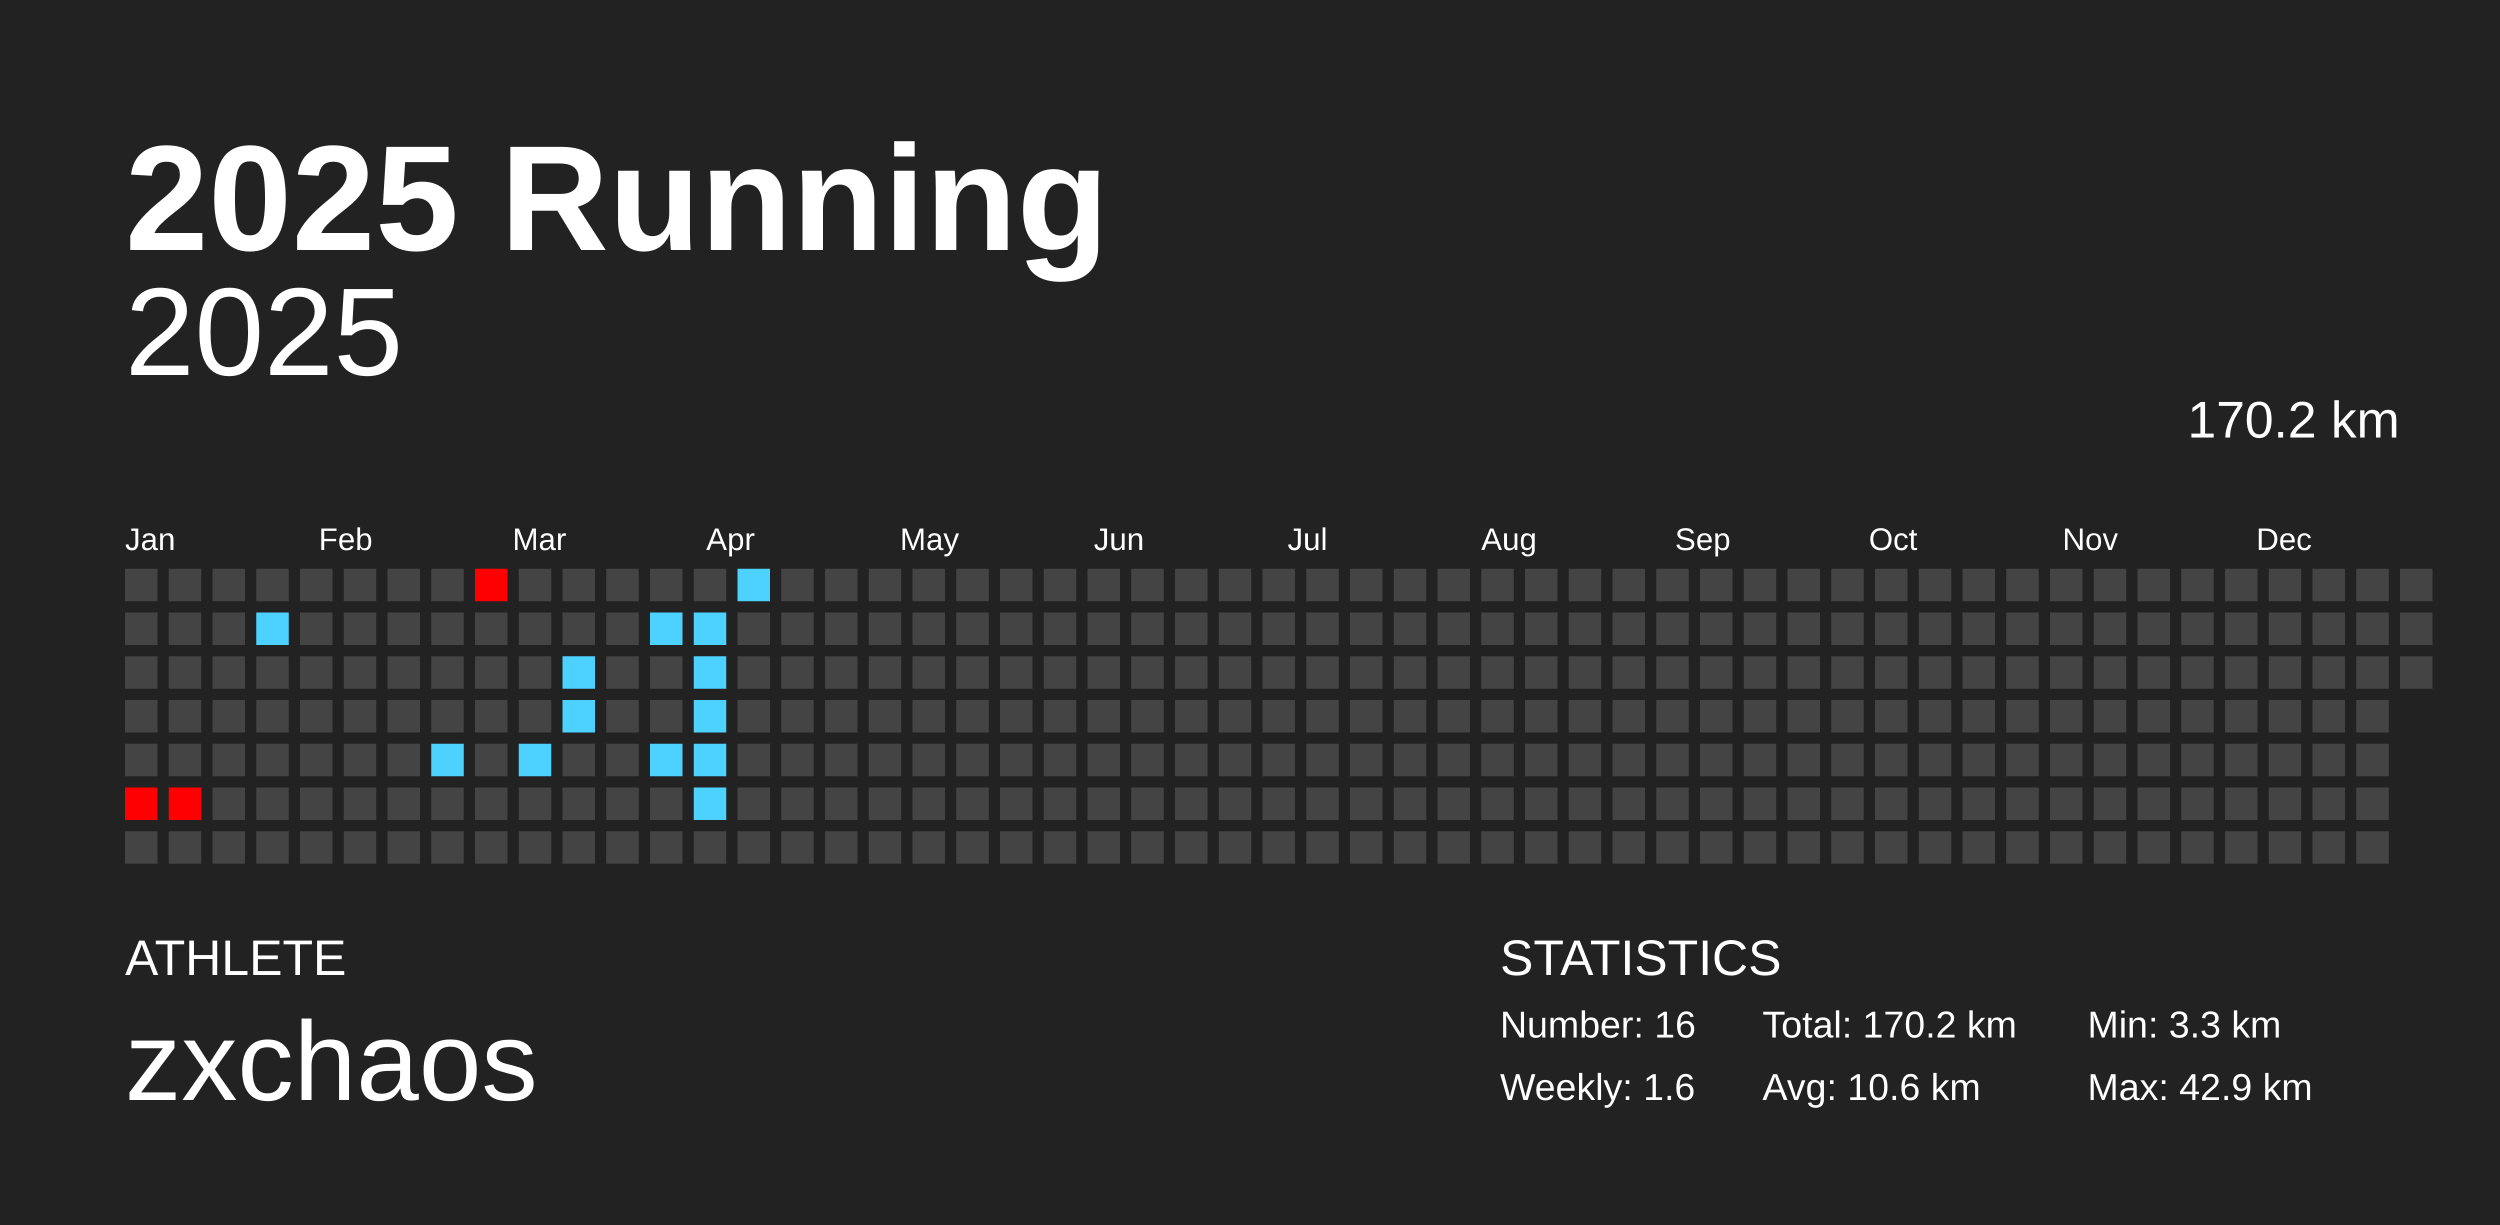
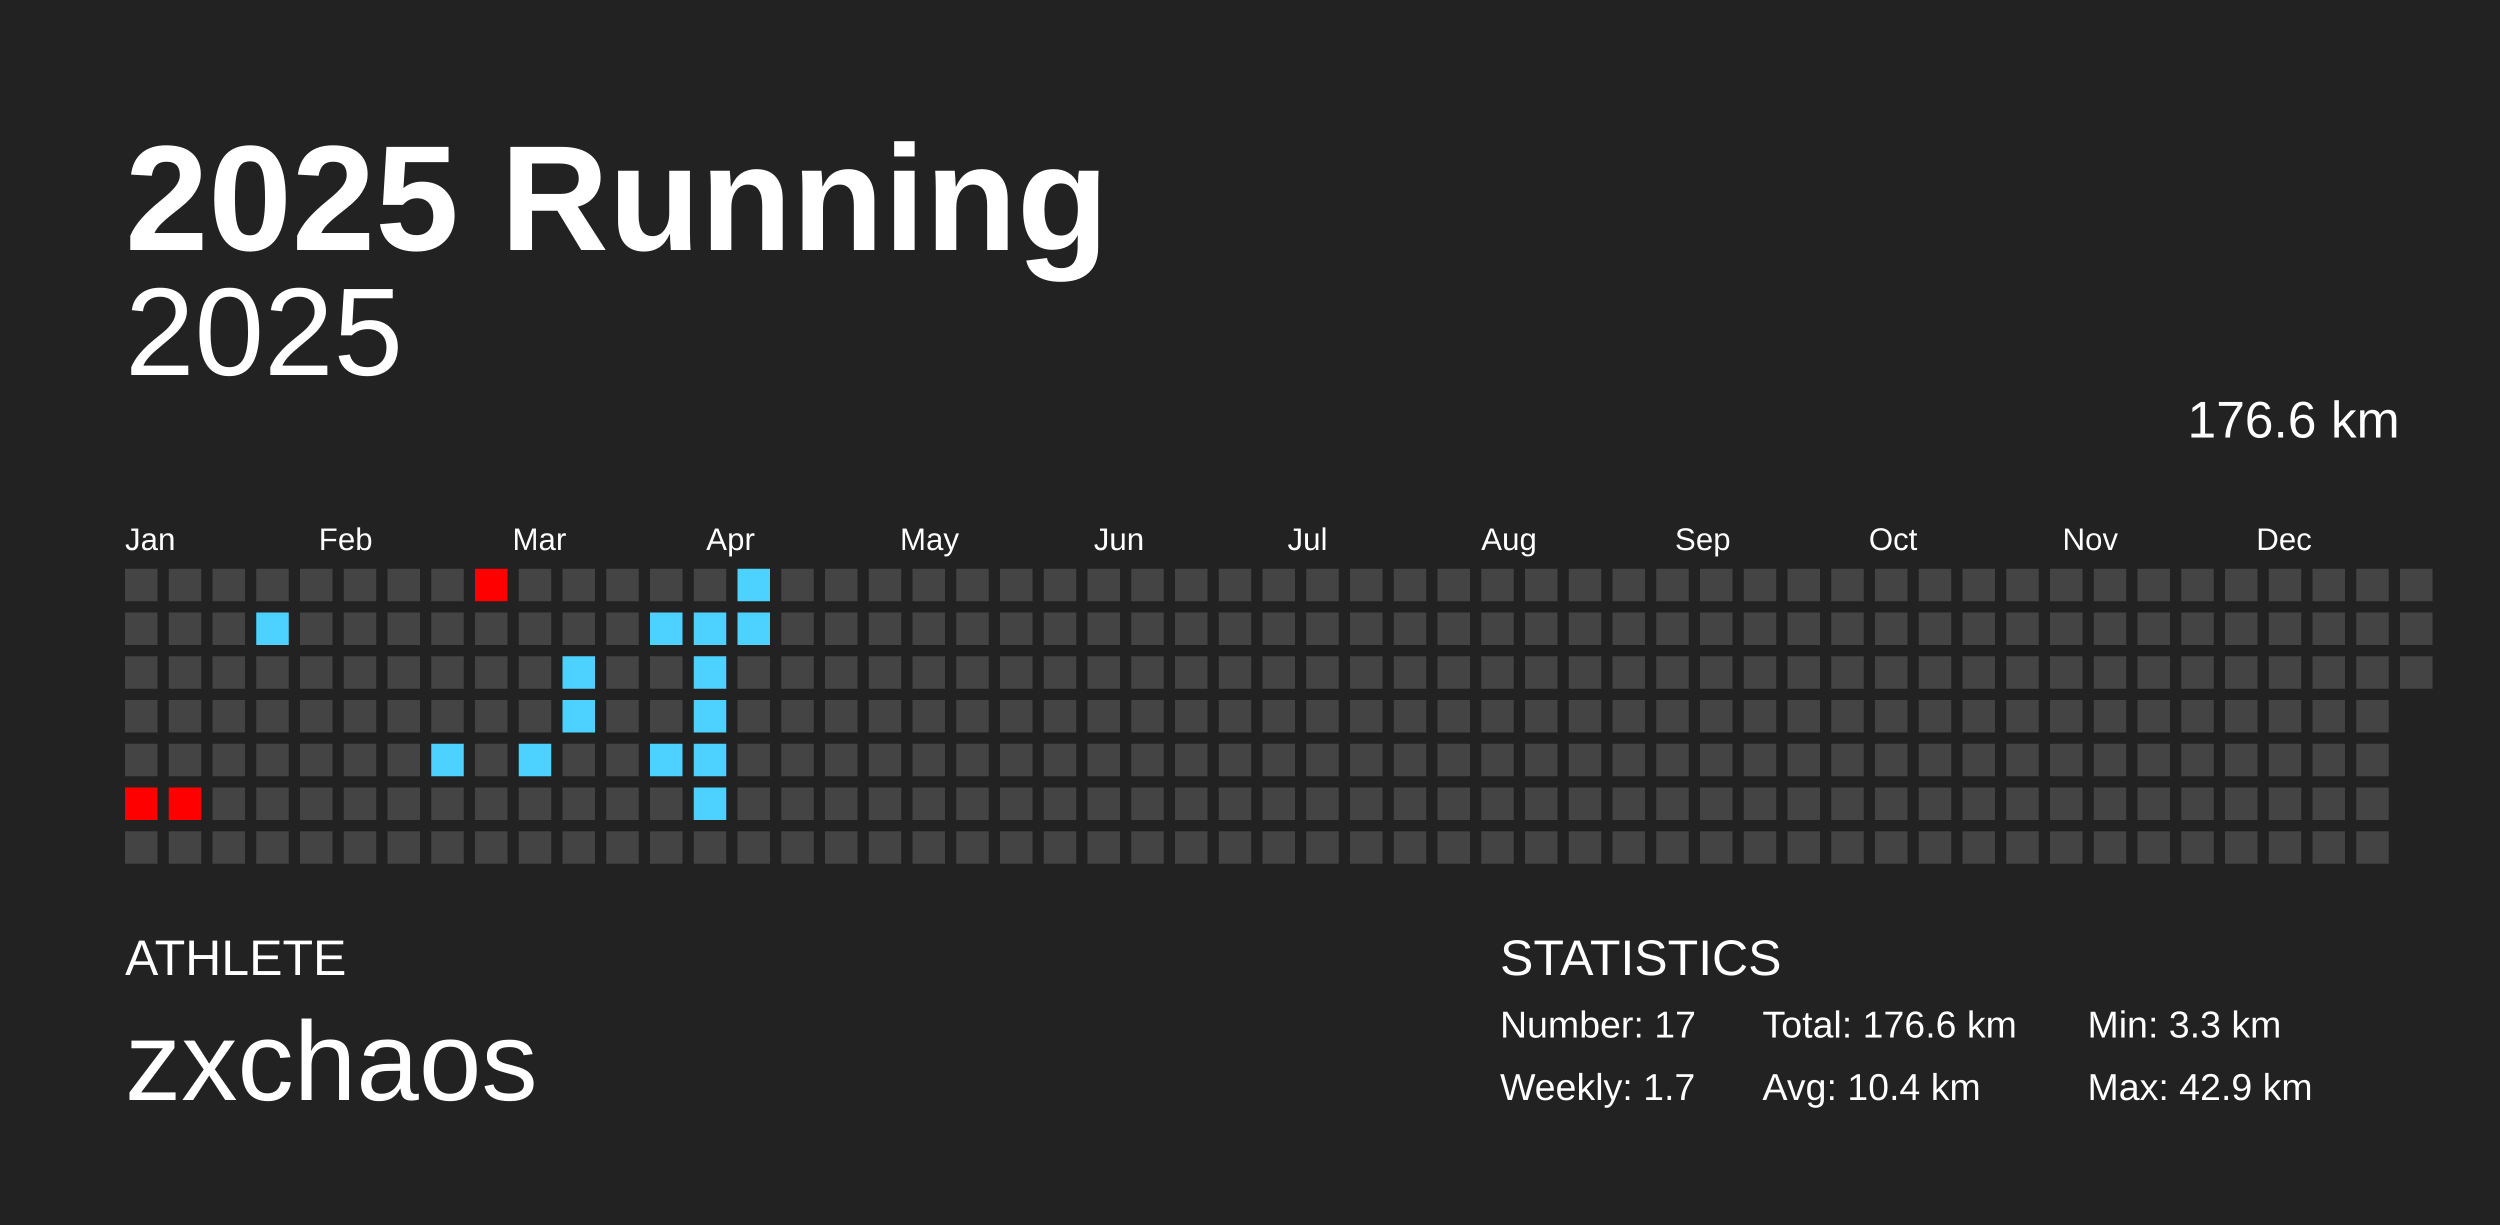
<svg xmlns="http://www.w3.org/2000/svg" baseProfile="full" height="98mm" version="1.1" viewBox="0,0,200,98" width="200mm">
  <defs />
  <rect fill="#222222" height="98" width="200" x="0" y="0" />
  <text fill="#FFFFFF" style="font-size:12px; font-family:Arial; font-weight:bold;" x="10" y="20">2025 Running</text>
  <text fill="#FFFFFF" style="font-size:4px; font-family:Arial" x="10" y="78">ATHLETE</text>
  <text fill="#FFFFFF" style="font-size:9px; font-family:Arial" x="10" y="88">zxchaos</text>
  <text fill="#FFFFFF" style="font-size:4px; font-family:Arial" x="120" y="78">STATISTICS</text>
-   <text fill="#FFFFFF" style="font-size:3px; font-family:Arial" x="120" y="83">Number: 16</text>
-   <text fill="#FFFFFF" style="font-size:3px; font-family:Arial" x="120" y="88">Weekly: 1.6</text>
-   <text fill="#FFFFFF" style="font-size:3px; font-family:Arial" x="141" y="83">Total: 170.2 km</text>
-   <text fill="#FFFFFF" style="font-size:3px; font-family:Arial" x="141" y="88">Avg: 10.6 km</text>
+   <text fill="#FFFFFF" style="font-size:3px; font-family:Arial" x="120" y="83">Number: 17</text>
+   <text fill="#FFFFFF" style="font-size:3px; font-family:Arial" x="120" y="88">Weekly: 1.7</text>
+   <text fill="#FFFFFF" style="font-size:3px; font-family:Arial" x="141" y="83">Total: 176.6 km</text>
+   <text fill="#FFFFFF" style="font-size:3px; font-family:Arial" x="141" y="88">Avg: 10.4 km</text>
  <text fill="#FFFFFF" style="font-size:3px; font-family:Arial" x="167" y="83">Min: 3.3 km</text>
  <text fill="#FFFFFF" style="font-size:3px; font-family:Arial" x="167" y="88">Max: 42.9 km</text>
  <text alignment-baseline="hanging" fill="#FFFFFF" style="font-size:10.0px; font-family:Arial;" x="10" y="30">2025</text>
-   <text alignment-baseline="hanging" fill="#FFFFFF" style="font-size:4.125px; font-family:Arial;" x="175" y="35">170.2 km</text>
+   <text alignment-baseline="hanging" fill="#FFFFFF" style="font-size:4.125px; font-family:Arial;" x="175" y="35">176.6 km</text>
  <text fill="#FFFFFF" style="font-size:2.5px; font-family:Arial" x="10.0" y="44">Jan</text>
  <text fill="#FFFFFF" style="font-size:2.5px; font-family:Arial" x="25.5" y="44">Feb</text>
  <text fill="#FFFFFF" style="font-size:2.5px; font-family:Arial" x="41.0" y="44">Mar</text>
  <text fill="#FFFFFF" style="font-size:2.5px; font-family:Arial" x="56.5" y="44">Apr</text>
  <text fill="#FFFFFF" style="font-size:2.5px; font-family:Arial" x="72.0" y="44">May</text>
  <text fill="#FFFFFF" style="font-size:2.5px; font-family:Arial" x="87.5" y="44">Jun</text>
  <text fill="#FFFFFF" style="font-size:2.5px; font-family:Arial" x="103.0" y="44">Jul</text>
  <text fill="#FFFFFF" style="font-size:2.5px; font-family:Arial" x="118.5" y="44">Aug</text>
  <text fill="#FFFFFF" style="font-size:2.5px; font-family:Arial" x="134.0" y="44">Sep</text>
  <text fill="#FFFFFF" style="font-size:2.5px; font-family:Arial" x="149.5" y="44">Oct</text>
  <text fill="#FFFFFF" style="font-size:2.5px; font-family:Arial" x="165.0" y="44">Nov</text>
  <text fill="#FFFFFF" style="font-size:2.5px; font-family:Arial" x="180.5" y="44">Dec</text>
  <rect fill="#444444" height="2.6" width="2.6" x="10.0" y="45.5" />
  <rect fill="#444444" height="2.6" width="2.6" x="10.0" y="49.0" />
  <rect fill="#444444" height="2.6" width="2.6" x="10.0" y="52.5" />
  <rect fill="#444444" height="2.6" width="2.6" x="10.0" y="56.0" />
  <rect fill="#444444" height="2.6" width="2.6" x="10.0" y="59.5" />
  <rect fill="red" height="2.6" width="2.6" x="10.0" y="63.0" />
  <rect fill="#444444" height="2.6" width="2.6" x="10.0" y="66.5" />
  <rect fill="#444444" height="2.6" width="2.6" x="13.5" y="45.5" />
  <rect fill="#444444" height="2.6" width="2.6" x="13.5" y="49.0" />
  <rect fill="#444444" height="2.6" width="2.6" x="13.5" y="52.5" />
  <rect fill="#444444" height="2.6" width="2.6" x="13.5" y="56.0" />
  <rect fill="#444444" height="2.6" width="2.6" x="13.5" y="59.5" />
  <rect fill="red" height="2.6" width="2.6" x="13.5" y="63.0" />
  <rect fill="#444444" height="2.6" width="2.6" x="13.5" y="66.5" />
  <rect fill="#444444" height="2.6" width="2.6" x="17.0" y="45.5" />
  <rect fill="#444444" height="2.6" width="2.6" x="17.0" y="49.0" />
  <rect fill="#444444" height="2.6" width="2.6" x="17.0" y="52.5" />
  <rect fill="#444444" height="2.6" width="2.6" x="17.0" y="56.0" />
  <rect fill="#444444" height="2.6" width="2.6" x="17.0" y="59.5" />
  <rect fill="#444444" height="2.6" width="2.6" x="17.0" y="63.0" />
  <rect fill="#444444" height="2.6" width="2.6" x="17.0" y="66.5" />
  <rect fill="#444444" height="2.6" width="2.6" x="20.5" y="45.5" />
  <rect fill="#4dd2ff" height="2.6" width="2.6" x="20.5" y="49.0" />
  <rect fill="#444444" height="2.6" width="2.6" x="20.5" y="52.5" />
  <rect fill="#444444" height="2.6" width="2.6" x="20.5" y="56.0" />
  <rect fill="#444444" height="2.6" width="2.6" x="20.5" y="59.5" />
  <rect fill="#444444" height="2.6" width="2.6" x="20.5" y="63.0" />
  <rect fill="#444444" height="2.6" width="2.6" x="20.5" y="66.5" />
  <rect fill="#444444" height="2.6" width="2.6" x="24.0" y="45.5" />
  <rect fill="#444444" height="2.6" width="2.6" x="24.0" y="49.0" />
  <rect fill="#444444" height="2.6" width="2.6" x="24.0" y="52.5" />
  <rect fill="#444444" height="2.6" width="2.6" x="24.0" y="56.0" />
  <rect fill="#444444" height="2.6" width="2.6" x="24.0" y="59.5" />
  <rect fill="#444444" height="2.6" width="2.6" x="24.0" y="63.0" />
  <rect fill="#444444" height="2.6" width="2.6" x="24.0" y="66.5" />
  <rect fill="#444444" height="2.6" width="2.6" x="27.5" y="45.5" />
  <rect fill="#444444" height="2.6" width="2.6" x="27.5" y="49.0" />
  <rect fill="#444444" height="2.6" width="2.6" x="27.5" y="52.5" />
  <rect fill="#444444" height="2.6" width="2.6" x="27.5" y="56.0" />
  <rect fill="#444444" height="2.6" width="2.6" x="27.5" y="59.5" />
  <rect fill="#444444" height="2.6" width="2.6" x="27.5" y="63.0" />
  <rect fill="#444444" height="2.6" width="2.6" x="27.5" y="66.5" />
  <rect fill="#444444" height="2.6" width="2.6" x="31.0" y="45.5" />
  <rect fill="#444444" height="2.6" width="2.6" x="31.0" y="49.0" />
  <rect fill="#444444" height="2.6" width="2.6" x="31.0" y="52.5" />
  <rect fill="#444444" height="2.6" width="2.6" x="31.0" y="56.0" />
  <rect fill="#444444" height="2.6" width="2.6" x="31.0" y="59.5" />
  <rect fill="#444444" height="2.6" width="2.6" x="31.0" y="63.0" />
  <rect fill="#444444" height="2.6" width="2.6" x="31.0" y="66.5" />
  <rect fill="#444444" height="2.6" width="2.6" x="34.5" y="45.5" />
  <rect fill="#444444" height="2.6" width="2.6" x="34.5" y="49.0" />
  <rect fill="#444444" height="2.6" width="2.6" x="34.5" y="52.5" />
  <rect fill="#444444" height="2.6" width="2.6" x="34.5" y="56.0" />
  <rect fill="#4dd2ff" height="2.6" width="2.6" x="34.5" y="59.5" />
  <rect fill="#444444" height="2.6" width="2.6" x="34.5" y="63.0" />
  <rect fill="#444444" height="2.6" width="2.6" x="34.5" y="66.5" />
  <rect fill="red" height="2.6" width="2.6" x="38.0" y="45.5" />
  <rect fill="#444444" height="2.6" width="2.6" x="38.0" y="49.0" />
  <rect fill="#444444" height="2.6" width="2.6" x="38.0" y="52.5" />
  <rect fill="#444444" height="2.6" width="2.6" x="38.0" y="56.0" />
  <rect fill="#444444" height="2.6" width="2.6" x="38.0" y="59.5" />
  <rect fill="#444444" height="2.6" width="2.6" x="38.0" y="63.0" />
  <rect fill="#444444" height="2.6" width="2.6" x="38.0" y="66.5" />
  <rect fill="#444444" height="2.6" width="2.6" x="41.5" y="45.5" />
  <rect fill="#444444" height="2.6" width="2.6" x="41.5" y="49.0" />
  <rect fill="#444444" height="2.6" width="2.6" x="41.5" y="52.5" />
  <rect fill="#444444" height="2.6" width="2.6" x="41.5" y="56.0" />
  <rect fill="#4dd2ff" height="2.6" width="2.6" x="41.5" y="59.5" />
  <rect fill="#444444" height="2.6" width="2.6" x="41.5" y="63.0" />
  <rect fill="#444444" height="2.6" width="2.6" x="41.5" y="66.5" />
  <rect fill="#444444" height="2.6" width="2.6" x="45.0" y="45.5" />
  <rect fill="#444444" height="2.6" width="2.6" x="45.0" y="49.0" />
  <rect fill="#4dd2ff" height="2.6" width="2.6" x="45.0" y="52.5" />
  <rect fill="#4dd2ff" height="2.6" width="2.6" x="45.0" y="56.0" />
  <rect fill="#444444" height="2.6" width="2.6" x="45.0" y="59.5" />
  <rect fill="#444444" height="2.6" width="2.6" x="45.0" y="63.0" />
  <rect fill="#444444" height="2.6" width="2.6" x="45.0" y="66.5" />
  <rect fill="#444444" height="2.6" width="2.6" x="48.5" y="45.5" />
  <rect fill="#444444" height="2.6" width="2.6" x="48.5" y="49.0" />
  <rect fill="#444444" height="2.6" width="2.6" x="48.5" y="52.5" />
  <rect fill="#444444" height="2.6" width="2.6" x="48.5" y="56.0" />
  <rect fill="#444444" height="2.6" width="2.6" x="48.5" y="59.5" />
  <rect fill="#444444" height="2.6" width="2.6" x="48.5" y="63.0" />
  <rect fill="#444444" height="2.6" width="2.6" x="48.5" y="66.5" />
  <rect fill="#444444" height="2.6" width="2.6" x="52.0" y="45.5" />
  <rect fill="#4dd2ff" height="2.6" width="2.6" x="52.0" y="49.0" />
  <rect fill="#444444" height="2.6" width="2.6" x="52.0" y="52.5" />
  <rect fill="#444444" height="2.6" width="2.6" x="52.0" y="56.0" />
  <rect fill="#4dd2ff" height="2.6" width="2.6" x="52.0" y="59.5" />
  <rect fill="#444444" height="2.6" width="2.6" x="52.0" y="63.0" />
  <rect fill="#444444" height="2.6" width="2.6" x="52.0" y="66.5" />
  <rect fill="#444444" height="2.6" width="2.6" x="55.5" y="45.5" />
  <rect fill="#4dd2ff" height="2.6" width="2.6" x="55.5" y="49.0" />
  <rect fill="#4dd2ff" height="2.6" width="2.6" x="55.5" y="52.5" />
  <rect fill="#4dd2ff" height="2.6" width="2.6" x="55.5" y="56.0" />
  <rect fill="#4dd2ff" height="2.6" width="2.6" x="55.5" y="59.5" />
  <rect fill="#4dd2ff" height="2.6" width="2.6" x="55.5" y="63.0" />
  <rect fill="#444444" height="2.6" width="2.6" x="55.5" y="66.5" />
  <rect fill="#4dd2ff" height="2.6" width="2.6" x="59.0" y="45.5" />
-   <rect fill="#444444" height="2.6" width="2.6" x="59.0" y="49.0" />
+   <rect fill="#4dd2ff" height="2.6" width="2.6" x="59.0" y="49.0" />
  <rect fill="#444444" height="2.6" width="2.6" x="59.0" y="52.5" />
  <rect fill="#444444" height="2.6" width="2.6" x="59.0" y="56.0" />
  <rect fill="#444444" height="2.6" width="2.6" x="59.0" y="59.5" />
  <rect fill="#444444" height="2.6" width="2.6" x="59.0" y="63.0" />
  <rect fill="#444444" height="2.6" width="2.6" x="59.0" y="66.5" />
  <rect fill="#444444" height="2.6" width="2.6" x="62.5" y="45.5" />
  <rect fill="#444444" height="2.6" width="2.6" x="62.5" y="49.0" />
  <rect fill="#444444" height="2.6" width="2.6" x="62.5" y="52.5" />
  <rect fill="#444444" height="2.6" width="2.6" x="62.5" y="56.0" />
  <rect fill="#444444" height="2.6" width="2.6" x="62.5" y="59.5" />
  <rect fill="#444444" height="2.6" width="2.6" x="62.5" y="63.0" />
  <rect fill="#444444" height="2.6" width="2.6" x="62.5" y="66.5" />
  <rect fill="#444444" height="2.6" width="2.6" x="66.0" y="45.5" />
  <rect fill="#444444" height="2.6" width="2.6" x="66.0" y="49.0" />
  <rect fill="#444444" height="2.6" width="2.6" x="66.0" y="52.5" />
  <rect fill="#444444" height="2.6" width="2.6" x="66.0" y="56.0" />
  <rect fill="#444444" height="2.6" width="2.6" x="66.0" y="59.5" />
  <rect fill="#444444" height="2.6" width="2.6" x="66.0" y="63.0" />
  <rect fill="#444444" height="2.6" width="2.6" x="66.0" y="66.5" />
  <rect fill="#444444" height="2.6" width="2.6" x="69.5" y="45.5" />
  <rect fill="#444444" height="2.6" width="2.6" x="69.5" y="49.0" />
  <rect fill="#444444" height="2.6" width="2.6" x="69.5" y="52.5" />
  <rect fill="#444444" height="2.6" width="2.6" x="69.5" y="56.0" />
  <rect fill="#444444" height="2.6" width="2.6" x="69.5" y="59.5" />
  <rect fill="#444444" height="2.6" width="2.6" x="69.5" y="63.0" />
  <rect fill="#444444" height="2.6" width="2.6" x="69.5" y="66.5" />
  <rect fill="#444444" height="2.6" width="2.6" x="73.0" y="45.5" />
  <rect fill="#444444" height="2.6" width="2.6" x="73.0" y="49.0" />
  <rect fill="#444444" height="2.6" width="2.6" x="73.0" y="52.5" />
  <rect fill="#444444" height="2.6" width="2.6" x="73.0" y="56.0" />
  <rect fill="#444444" height="2.6" width="2.6" x="73.0" y="59.5" />
  <rect fill="#444444" height="2.6" width="2.6" x="73.0" y="63.0" />
  <rect fill="#444444" height="2.6" width="2.6" x="73.0" y="66.5" />
  <rect fill="#444444" height="2.6" width="2.6" x="76.5" y="45.5" />
  <rect fill="#444444" height="2.6" width="2.6" x="76.5" y="49.0" />
  <rect fill="#444444" height="2.6" width="2.6" x="76.5" y="52.5" />
  <rect fill="#444444" height="2.6" width="2.6" x="76.5" y="56.0" />
  <rect fill="#444444" height="2.6" width="2.6" x="76.5" y="59.5" />
  <rect fill="#444444" height="2.6" width="2.6" x="76.5" y="63.0" />
  <rect fill="#444444" height="2.6" width="2.6" x="76.5" y="66.5" />
  <rect fill="#444444" height="2.6" width="2.6" x="80.0" y="45.5" />
  <rect fill="#444444" height="2.6" width="2.6" x="80.0" y="49.0" />
  <rect fill="#444444" height="2.6" width="2.6" x="80.0" y="52.5" />
  <rect fill="#444444" height="2.6" width="2.6" x="80.0" y="56.0" />
  <rect fill="#444444" height="2.6" width="2.6" x="80.0" y="59.5" />
  <rect fill="#444444" height="2.6" width="2.6" x="80.0" y="63.0" />
  <rect fill="#444444" height="2.6" width="2.6" x="80.0" y="66.5" />
  <rect fill="#444444" height="2.6" width="2.6" x="83.5" y="45.5" />
  <rect fill="#444444" height="2.6" width="2.6" x="83.5" y="49.0" />
  <rect fill="#444444" height="2.6" width="2.6" x="83.5" y="52.5" />
  <rect fill="#444444" height="2.6" width="2.6" x="83.5" y="56.0" />
  <rect fill="#444444" height="2.6" width="2.6" x="83.5" y="59.5" />
  <rect fill="#444444" height="2.6" width="2.6" x="83.5" y="63.0" />
  <rect fill="#444444" height="2.6" width="2.6" x="83.5" y="66.5" />
  <rect fill="#444444" height="2.6" width="2.6" x="87.0" y="45.5" />
  <rect fill="#444444" height="2.6" width="2.6" x="87.0" y="49.0" />
  <rect fill="#444444" height="2.6" width="2.6" x="87.0" y="52.5" />
  <rect fill="#444444" height="2.6" width="2.6" x="87.0" y="56.0" />
  <rect fill="#444444" height="2.6" width="2.6" x="87.0" y="59.5" />
  <rect fill="#444444" height="2.6" width="2.6" x="87.0" y="63.0" />
  <rect fill="#444444" height="2.6" width="2.6" x="87.0" y="66.5" />
  <rect fill="#444444" height="2.6" width="2.6" x="90.5" y="45.5" />
  <rect fill="#444444" height="2.6" width="2.6" x="90.5" y="49.0" />
  <rect fill="#444444" height="2.6" width="2.6" x="90.5" y="52.5" />
  <rect fill="#444444" height="2.6" width="2.6" x="90.5" y="56.0" />
  <rect fill="#444444" height="2.6" width="2.6" x="90.5" y="59.5" />
  <rect fill="#444444" height="2.6" width="2.6" x="90.5" y="63.0" />
  <rect fill="#444444" height="2.6" width="2.6" x="90.5" y="66.5" />
  <rect fill="#444444" height="2.6" width="2.6" x="94.0" y="45.5" />
  <rect fill="#444444" height="2.6" width="2.6" x="94.0" y="49.0" />
  <rect fill="#444444" height="2.6" width="2.6" x="94.0" y="52.5" />
  <rect fill="#444444" height="2.6" width="2.6" x="94.0" y="56.0" />
  <rect fill="#444444" height="2.6" width="2.6" x="94.0" y="59.5" />
  <rect fill="#444444" height="2.6" width="2.6" x="94.0" y="63.0" />
  <rect fill="#444444" height="2.6" width="2.6" x="94.0" y="66.5" />
  <rect fill="#444444" height="2.6" width="2.6" x="97.5" y="45.5" />
  <rect fill="#444444" height="2.6" width="2.6" x="97.5" y="49.0" />
  <rect fill="#444444" height="2.6" width="2.6" x="97.5" y="52.5" />
  <rect fill="#444444" height="2.6" width="2.6" x="97.5" y="56.0" />
  <rect fill="#444444" height="2.6" width="2.6" x="97.5" y="59.5" />
  <rect fill="#444444" height="2.6" width="2.6" x="97.5" y="63.0" />
  <rect fill="#444444" height="2.6" width="2.6" x="97.5" y="66.5" />
  <rect fill="#444444" height="2.6" width="2.6" x="101.0" y="45.5" />
  <rect fill="#444444" height="2.6" width="2.6" x="101.0" y="49.0" />
  <rect fill="#444444" height="2.6" width="2.6" x="101.0" y="52.5" />
  <rect fill="#444444" height="2.6" width="2.6" x="101.0" y="56.0" />
  <rect fill="#444444" height="2.6" width="2.6" x="101.0" y="59.5" />
  <rect fill="#444444" height="2.6" width="2.6" x="101.0" y="63.0" />
  <rect fill="#444444" height="2.6" width="2.6" x="101.0" y="66.5" />
  <rect fill="#444444" height="2.6" width="2.6" x="104.5" y="45.5" />
  <rect fill="#444444" height="2.6" width="2.6" x="104.5" y="49.0" />
  <rect fill="#444444" height="2.6" width="2.6" x="104.5" y="52.5" />
  <rect fill="#444444" height="2.6" width="2.6" x="104.5" y="56.0" />
  <rect fill="#444444" height="2.6" width="2.6" x="104.5" y="59.5" />
  <rect fill="#444444" height="2.6" width="2.6" x="104.5" y="63.0" />
  <rect fill="#444444" height="2.6" width="2.6" x="104.5" y="66.5" />
  <rect fill="#444444" height="2.6" width="2.6" x="108.0" y="45.5" />
  <rect fill="#444444" height="2.6" width="2.6" x="108.0" y="49.0" />
  <rect fill="#444444" height="2.6" width="2.6" x="108.0" y="52.5" />
  <rect fill="#444444" height="2.6" width="2.6" x="108.0" y="56.0" />
  <rect fill="#444444" height="2.6" width="2.6" x="108.0" y="59.5" />
  <rect fill="#444444" height="2.6" width="2.6" x="108.0" y="63.0" />
  <rect fill="#444444" height="2.6" width="2.6" x="108.0" y="66.5" />
  <rect fill="#444444" height="2.6" width="2.6" x="111.5" y="45.5" />
  <rect fill="#444444" height="2.6" width="2.6" x="111.5" y="49.0" />
  <rect fill="#444444" height="2.6" width="2.6" x="111.5" y="52.5" />
  <rect fill="#444444" height="2.6" width="2.6" x="111.5" y="56.0" />
  <rect fill="#444444" height="2.6" width="2.6" x="111.5" y="59.5" />
  <rect fill="#444444" height="2.6" width="2.6" x="111.5" y="63.0" />
  <rect fill="#444444" height="2.6" width="2.6" x="111.5" y="66.5" />
  <rect fill="#444444" height="2.6" width="2.6" x="115.0" y="45.5" />
  <rect fill="#444444" height="2.6" width="2.6" x="115.0" y="49.0" />
  <rect fill="#444444" height="2.6" width="2.6" x="115.0" y="52.5" />
  <rect fill="#444444" height="2.6" width="2.6" x="115.0" y="56.0" />
  <rect fill="#444444" height="2.6" width="2.6" x="115.0" y="59.5" />
  <rect fill="#444444" height="2.6" width="2.6" x="115.0" y="63.0" />
  <rect fill="#444444" height="2.6" width="2.6" x="115.0" y="66.5" />
  <rect fill="#444444" height="2.6" width="2.6" x="118.5" y="45.5" />
  <rect fill="#444444" height="2.6" width="2.6" x="118.5" y="49.0" />
  <rect fill="#444444" height="2.6" width="2.6" x="118.5" y="52.5" />
  <rect fill="#444444" height="2.6" width="2.6" x="118.5" y="56.0" />
  <rect fill="#444444" height="2.6" width="2.6" x="118.5" y="59.5" />
  <rect fill="#444444" height="2.6" width="2.6" x="118.5" y="63.0" />
  <rect fill="#444444" height="2.6" width="2.6" x="118.5" y="66.5" />
  <rect fill="#444444" height="2.6" width="2.6" x="122.0" y="45.5" />
  <rect fill="#444444" height="2.6" width="2.6" x="122.0" y="49.0" />
  <rect fill="#444444" height="2.6" width="2.6" x="122.0" y="52.5" />
  <rect fill="#444444" height="2.6" width="2.6" x="122.0" y="56.0" />
  <rect fill="#444444" height="2.6" width="2.6" x="122.0" y="59.5" />
  <rect fill="#444444" height="2.6" width="2.6" x="122.0" y="63.0" />
  <rect fill="#444444" height="2.6" width="2.6" x="122.0" y="66.5" />
  <rect fill="#444444" height="2.6" width="2.6" x="125.5" y="45.5" />
  <rect fill="#444444" height="2.6" width="2.6" x="125.5" y="49.0" />
  <rect fill="#444444" height="2.6" width="2.6" x="125.5" y="52.5" />
  <rect fill="#444444" height="2.6" width="2.6" x="125.5" y="56.0" />
  <rect fill="#444444" height="2.6" width="2.6" x="125.5" y="59.5" />
  <rect fill="#444444" height="2.6" width="2.6" x="125.5" y="63.0" />
  <rect fill="#444444" height="2.6" width="2.6" x="125.5" y="66.5" />
  <rect fill="#444444" height="2.6" width="2.6" x="129.0" y="45.5" />
  <rect fill="#444444" height="2.6" width="2.6" x="129.0" y="49.0" />
  <rect fill="#444444" height="2.6" width="2.6" x="129.0" y="52.5" />
  <rect fill="#444444" height="2.6" width="2.6" x="129.0" y="56.0" />
  <rect fill="#444444" height="2.6" width="2.6" x="129.0" y="59.5" />
  <rect fill="#444444" height="2.6" width="2.6" x="129.0" y="63.0" />
  <rect fill="#444444" height="2.6" width="2.6" x="129.0" y="66.5" />
  <rect fill="#444444" height="2.6" width="2.6" x="132.5" y="45.5" />
  <rect fill="#444444" height="2.6" width="2.6" x="132.5" y="49.0" />
  <rect fill="#444444" height="2.6" width="2.6" x="132.5" y="52.5" />
  <rect fill="#444444" height="2.6" width="2.6" x="132.5" y="56.0" />
  <rect fill="#444444" height="2.6" width="2.6" x="132.5" y="59.5" />
  <rect fill="#444444" height="2.6" width="2.6" x="132.5" y="63.0" />
  <rect fill="#444444" height="2.6" width="2.6" x="132.5" y="66.5" />
  <rect fill="#444444" height="2.6" width="2.6" x="136.0" y="45.5" />
  <rect fill="#444444" height="2.6" width="2.6" x="136.0" y="49.0" />
  <rect fill="#444444" height="2.6" width="2.6" x="136.0" y="52.5" />
  <rect fill="#444444" height="2.6" width="2.6" x="136.0" y="56.0" />
  <rect fill="#444444" height="2.6" width="2.6" x="136.0" y="59.5" />
  <rect fill="#444444" height="2.6" width="2.6" x="136.0" y="63.0" />
  <rect fill="#444444" height="2.6" width="2.6" x="136.0" y="66.5" />
  <rect fill="#444444" height="2.6" width="2.6" x="139.5" y="45.5" />
  <rect fill="#444444" height="2.6" width="2.6" x="139.5" y="49.0" />
  <rect fill="#444444" height="2.6" width="2.6" x="139.5" y="52.5" />
  <rect fill="#444444" height="2.6" width="2.6" x="139.5" y="56.0" />
  <rect fill="#444444" height="2.6" width="2.6" x="139.5" y="59.5" />
  <rect fill="#444444" height="2.6" width="2.6" x="139.5" y="63.0" />
  <rect fill="#444444" height="2.6" width="2.6" x="139.5" y="66.5" />
  <rect fill="#444444" height="2.6" width="2.6" x="143.0" y="45.5" />
  <rect fill="#444444" height="2.6" width="2.6" x="143.0" y="49.0" />
  <rect fill="#444444" height="2.6" width="2.6" x="143.0" y="52.5" />
  <rect fill="#444444" height="2.6" width="2.6" x="143.0" y="56.0" />
  <rect fill="#444444" height="2.6" width="2.6" x="143.0" y="59.5" />
  <rect fill="#444444" height="2.6" width="2.6" x="143.0" y="63.0" />
  <rect fill="#444444" height="2.6" width="2.6" x="143.0" y="66.5" />
  <rect fill="#444444" height="2.6" width="2.6" x="146.5" y="45.5" />
  <rect fill="#444444" height="2.6" width="2.6" x="146.5" y="49.0" />
  <rect fill="#444444" height="2.6" width="2.6" x="146.5" y="52.5" />
  <rect fill="#444444" height="2.6" width="2.6" x="146.5" y="56.0" />
  <rect fill="#444444" height="2.6" width="2.6" x="146.5" y="59.5" />
  <rect fill="#444444" height="2.6" width="2.6" x="146.5" y="63.0" />
  <rect fill="#444444" height="2.6" width="2.6" x="146.5" y="66.5" />
  <rect fill="#444444" height="2.6" width="2.6" x="150.0" y="45.5" />
  <rect fill="#444444" height="2.6" width="2.6" x="150.0" y="49.0" />
  <rect fill="#444444" height="2.6" width="2.6" x="150.0" y="52.5" />
  <rect fill="#444444" height="2.6" width="2.6" x="150.0" y="56.0" />
  <rect fill="#444444" height="2.6" width="2.6" x="150.0" y="59.5" />
  <rect fill="#444444" height="2.6" width="2.6" x="150.0" y="63.0" />
  <rect fill="#444444" height="2.6" width="2.6" x="150.0" y="66.5" />
  <rect fill="#444444" height="2.6" width="2.6" x="153.5" y="45.5" />
  <rect fill="#444444" height="2.6" width="2.6" x="153.5" y="49.0" />
  <rect fill="#444444" height="2.6" width="2.6" x="153.5" y="52.5" />
  <rect fill="#444444" height="2.6" width="2.6" x="153.5" y="56.0" />
  <rect fill="#444444" height="2.6" width="2.6" x="153.5" y="59.5" />
  <rect fill="#444444" height="2.6" width="2.6" x="153.5" y="63.0" />
  <rect fill="#444444" height="2.6" width="2.6" x="153.5" y="66.5" />
  <rect fill="#444444" height="2.6" width="2.6" x="157.0" y="45.5" />
  <rect fill="#444444" height="2.6" width="2.6" x="157.0" y="49.0" />
  <rect fill="#444444" height="2.6" width="2.6" x="157.0" y="52.5" />
  <rect fill="#444444" height="2.6" width="2.6" x="157.0" y="56.0" />
  <rect fill="#444444" height="2.6" width="2.6" x="157.0" y="59.5" />
  <rect fill="#444444" height="2.6" width="2.6" x="157.0" y="63.0" />
  <rect fill="#444444" height="2.6" width="2.6" x="157.0" y="66.5" />
  <rect fill="#444444" height="2.6" width="2.6" x="160.5" y="45.5" />
  <rect fill="#444444" height="2.6" width="2.6" x="160.5" y="49.0" />
  <rect fill="#444444" height="2.6" width="2.6" x="160.5" y="52.5" />
  <rect fill="#444444" height="2.6" width="2.6" x="160.5" y="56.0" />
  <rect fill="#444444" height="2.6" width="2.6" x="160.5" y="59.5" />
  <rect fill="#444444" height="2.6" width="2.6" x="160.5" y="63.0" />
  <rect fill="#444444" height="2.6" width="2.6" x="160.5" y="66.5" />
  <rect fill="#444444" height="2.6" width="2.6" x="164.0" y="45.5" />
  <rect fill="#444444" height="2.6" width="2.6" x="164.0" y="49.0" />
  <rect fill="#444444" height="2.6" width="2.6" x="164.0" y="52.5" />
  <rect fill="#444444" height="2.6" width="2.6" x="164.0" y="56.0" />
  <rect fill="#444444" height="2.6" width="2.6" x="164.0" y="59.5" />
  <rect fill="#444444" height="2.6" width="2.6" x="164.0" y="63.0" />
  <rect fill="#444444" height="2.6" width="2.6" x="164.0" y="66.5" />
  <rect fill="#444444" height="2.6" width="2.6" x="167.5" y="45.5" />
  <rect fill="#444444" height="2.6" width="2.6" x="167.5" y="49.0" />
  <rect fill="#444444" height="2.6" width="2.6" x="167.5" y="52.5" />
  <rect fill="#444444" height="2.6" width="2.6" x="167.5" y="56.0" />
  <rect fill="#444444" height="2.6" width="2.6" x="167.5" y="59.5" />
  <rect fill="#444444" height="2.6" width="2.6" x="167.5" y="63.0" />
  <rect fill="#444444" height="2.6" width="2.6" x="167.5" y="66.5" />
  <rect fill="#444444" height="2.6" width="2.6" x="171.0" y="45.5" />
  <rect fill="#444444" height="2.6" width="2.6" x="171.0" y="49.0" />
  <rect fill="#444444" height="2.6" width="2.6" x="171.0" y="52.5" />
  <rect fill="#444444" height="2.6" width="2.6" x="171.0" y="56.0" />
  <rect fill="#444444" height="2.6" width="2.6" x="171.0" y="59.5" />
  <rect fill="#444444" height="2.6" width="2.6" x="171.0" y="63.0" />
  <rect fill="#444444" height="2.6" width="2.6" x="171.0" y="66.5" />
  <rect fill="#444444" height="2.6" width="2.6" x="174.5" y="45.5" />
  <rect fill="#444444" height="2.6" width="2.6" x="174.5" y="49.0" />
  <rect fill="#444444" height="2.6" width="2.6" x="174.5" y="52.5" />
  <rect fill="#444444" height="2.6" width="2.6" x="174.5" y="56.0" />
  <rect fill="#444444" height="2.6" width="2.6" x="174.5" y="59.5" />
  <rect fill="#444444" height="2.6" width="2.6" x="174.5" y="63.0" />
  <rect fill="#444444" height="2.6" width="2.6" x="174.5" y="66.5" />
  <rect fill="#444444" height="2.6" width="2.6" x="178.0" y="45.5" />
  <rect fill="#444444" height="2.6" width="2.6" x="178.0" y="49.0" />
  <rect fill="#444444" height="2.6" width="2.6" x="178.0" y="52.5" />
  <rect fill="#444444" height="2.6" width="2.6" x="178.0" y="56.0" />
  <rect fill="#444444" height="2.6" width="2.6" x="178.0" y="59.5" />
  <rect fill="#444444" height="2.6" width="2.6" x="178.0" y="63.0" />
  <rect fill="#444444" height="2.6" width="2.6" x="178.0" y="66.5" />
  <rect fill="#444444" height="2.6" width="2.6" x="181.5" y="45.5" />
  <rect fill="#444444" height="2.6" width="2.6" x="181.5" y="49.0" />
  <rect fill="#444444" height="2.6" width="2.6" x="181.5" y="52.5" />
  <rect fill="#444444" height="2.6" width="2.6" x="181.5" y="56.0" />
  <rect fill="#444444" height="2.6" width="2.6" x="181.5" y="59.5" />
  <rect fill="#444444" height="2.6" width="2.6" x="181.5" y="63.0" />
  <rect fill="#444444" height="2.6" width="2.6" x="181.5" y="66.5" />
  <rect fill="#444444" height="2.6" width="2.6" x="185.0" y="45.5" />
  <rect fill="#444444" height="2.6" width="2.6" x="185.0" y="49.0" />
  <rect fill="#444444" height="2.6" width="2.6" x="185.0" y="52.5" />
  <rect fill="#444444" height="2.6" width="2.6" x="185.0" y="56.0" />
  <rect fill="#444444" height="2.6" width="2.6" x="185.0" y="59.5" />
  <rect fill="#444444" height="2.6" width="2.6" x="185.0" y="63.0" />
  <rect fill="#444444" height="2.6" width="2.6" x="185.0" y="66.5" />
  <rect fill="#444444" height="2.6" width="2.6" x="188.5" y="45.5" />
  <rect fill="#444444" height="2.6" width="2.6" x="188.5" y="49.0" />
  <rect fill="#444444" height="2.6" width="2.6" x="188.5" y="52.5" />
  <rect fill="#444444" height="2.6" width="2.6" x="188.5" y="56.0" />
  <rect fill="#444444" height="2.6" width="2.6" x="188.5" y="59.5" />
  <rect fill="#444444" height="2.6" width="2.6" x="188.5" y="63.0" />
  <rect fill="#444444" height="2.6" width="2.6" x="188.5" y="66.5" />
  <rect fill="#444444" height="2.6" width="2.6" x="192.0" y="45.5" />
  <rect fill="#444444" height="2.6" width="2.6" x="192.0" y="49.0" />
  <rect fill="#444444" height="2.6" width="2.6" x="192.0" y="52.5" />
</svg>
